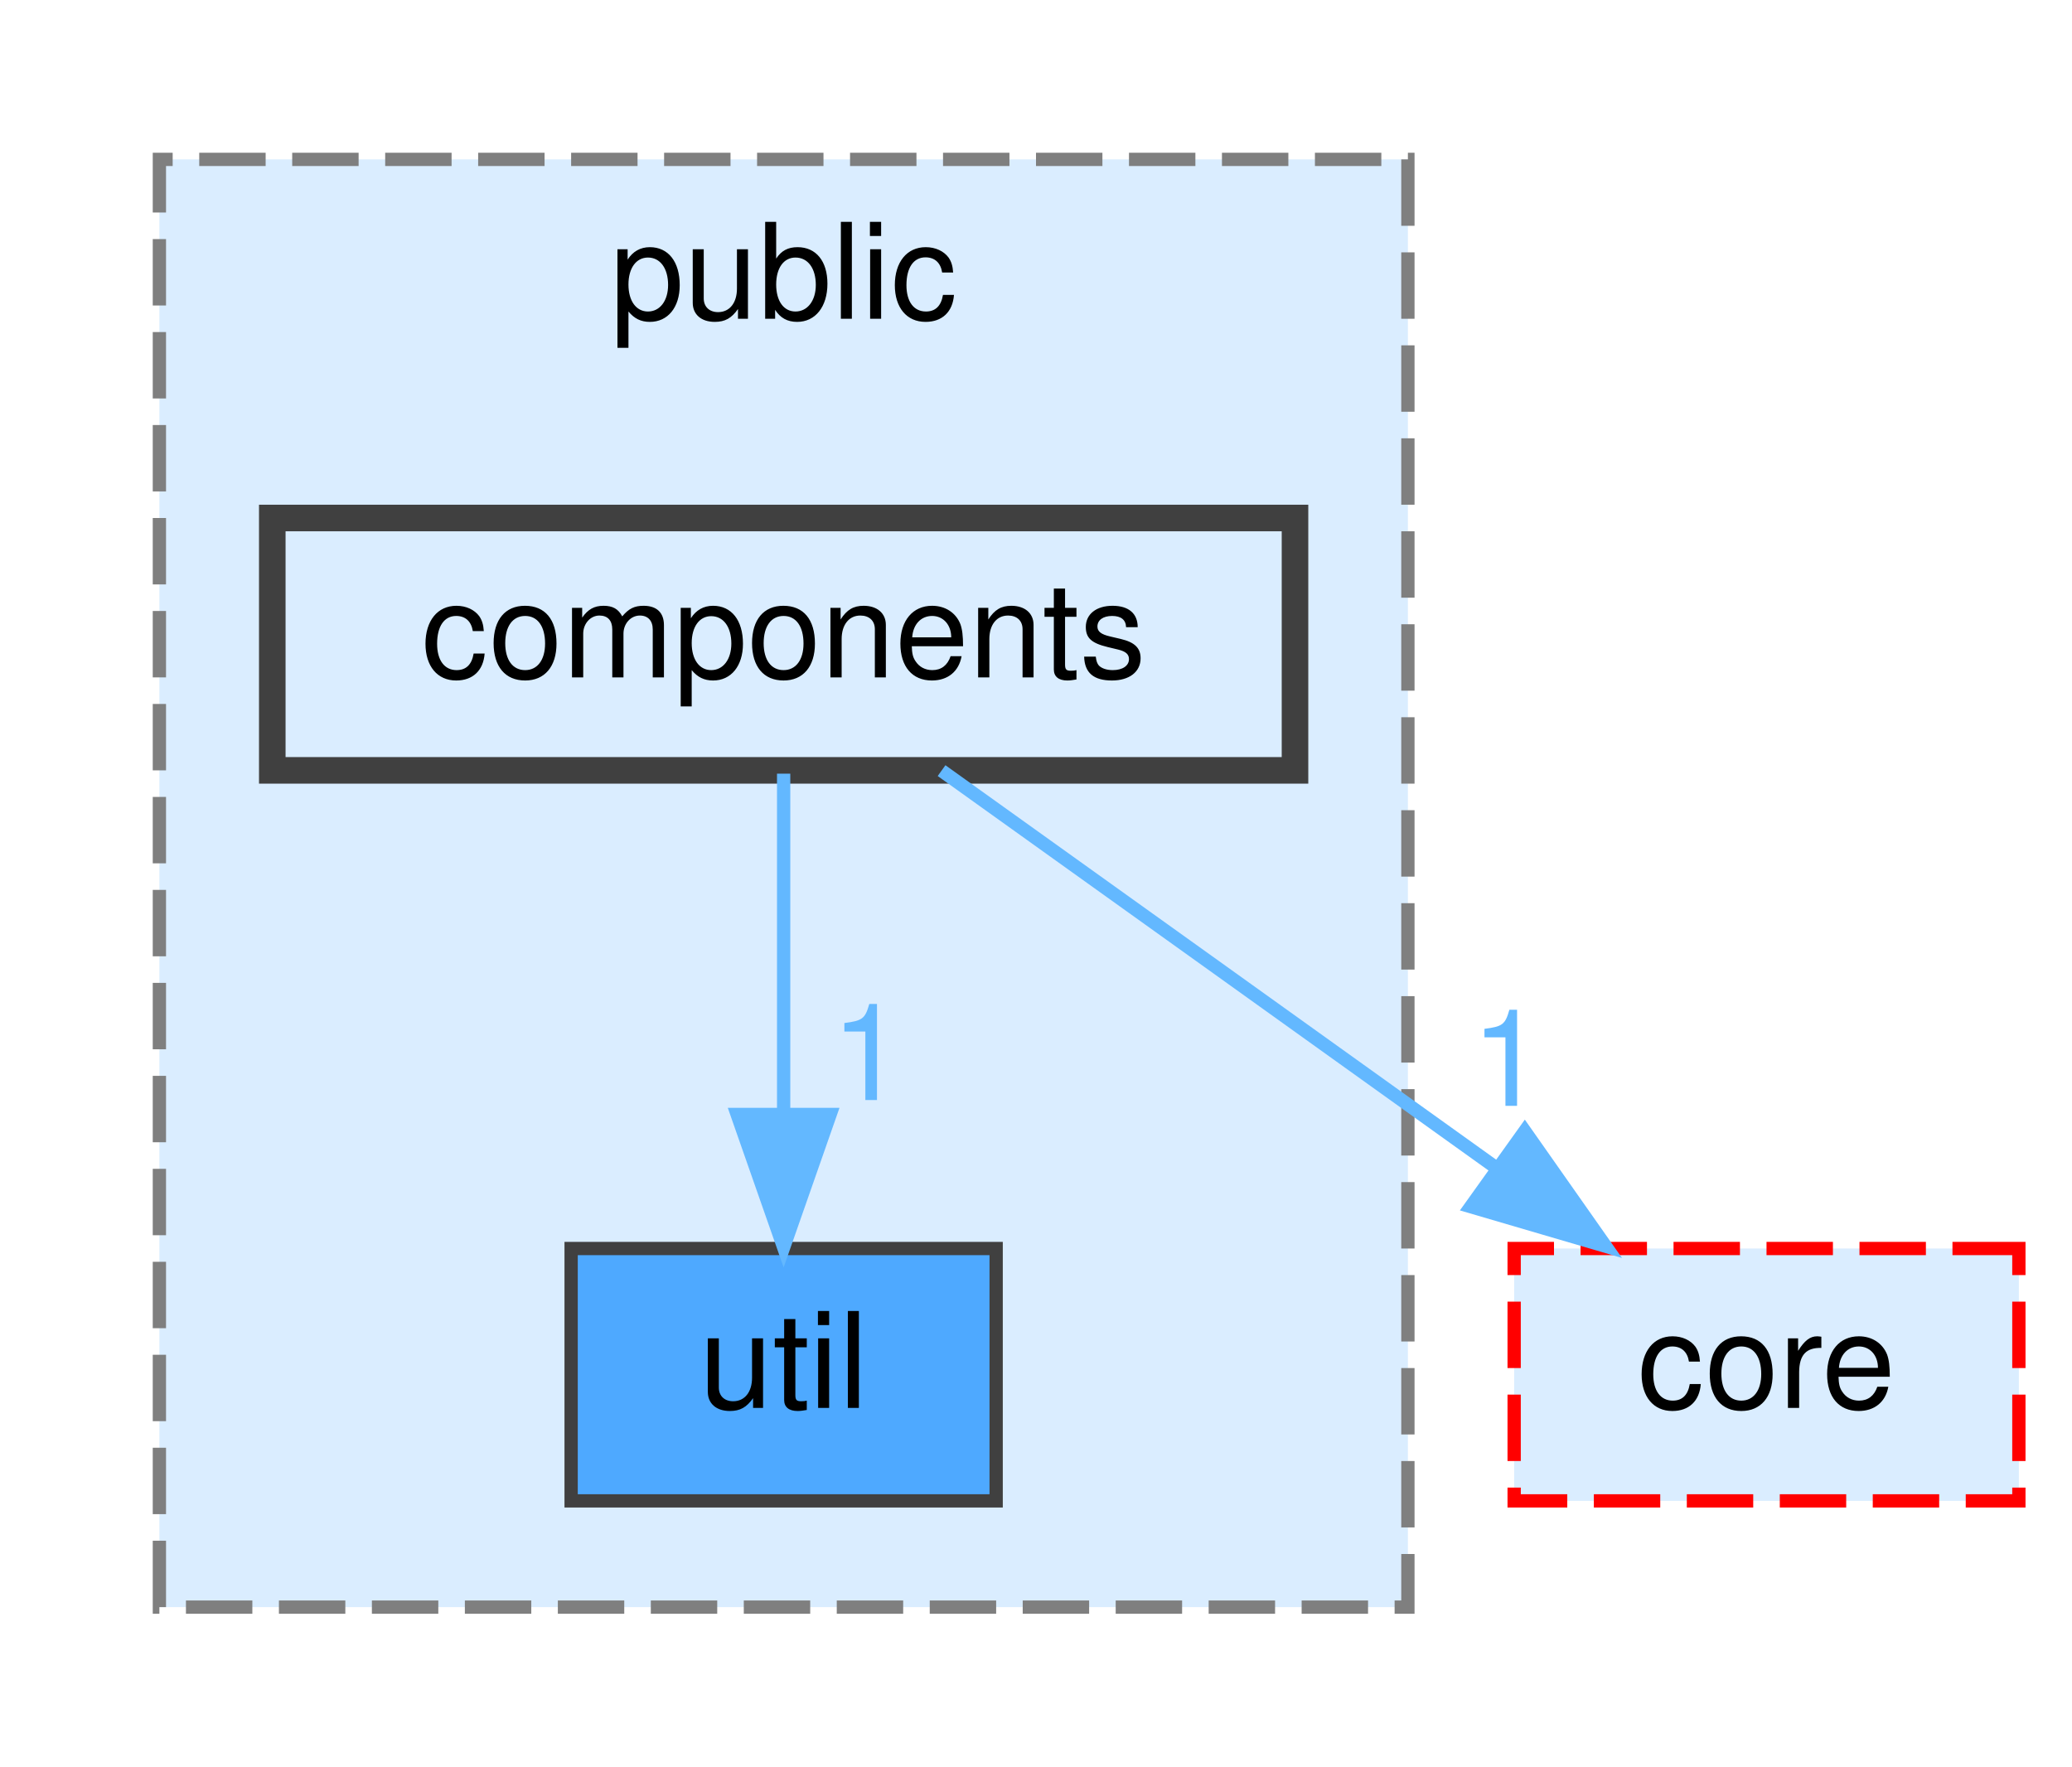
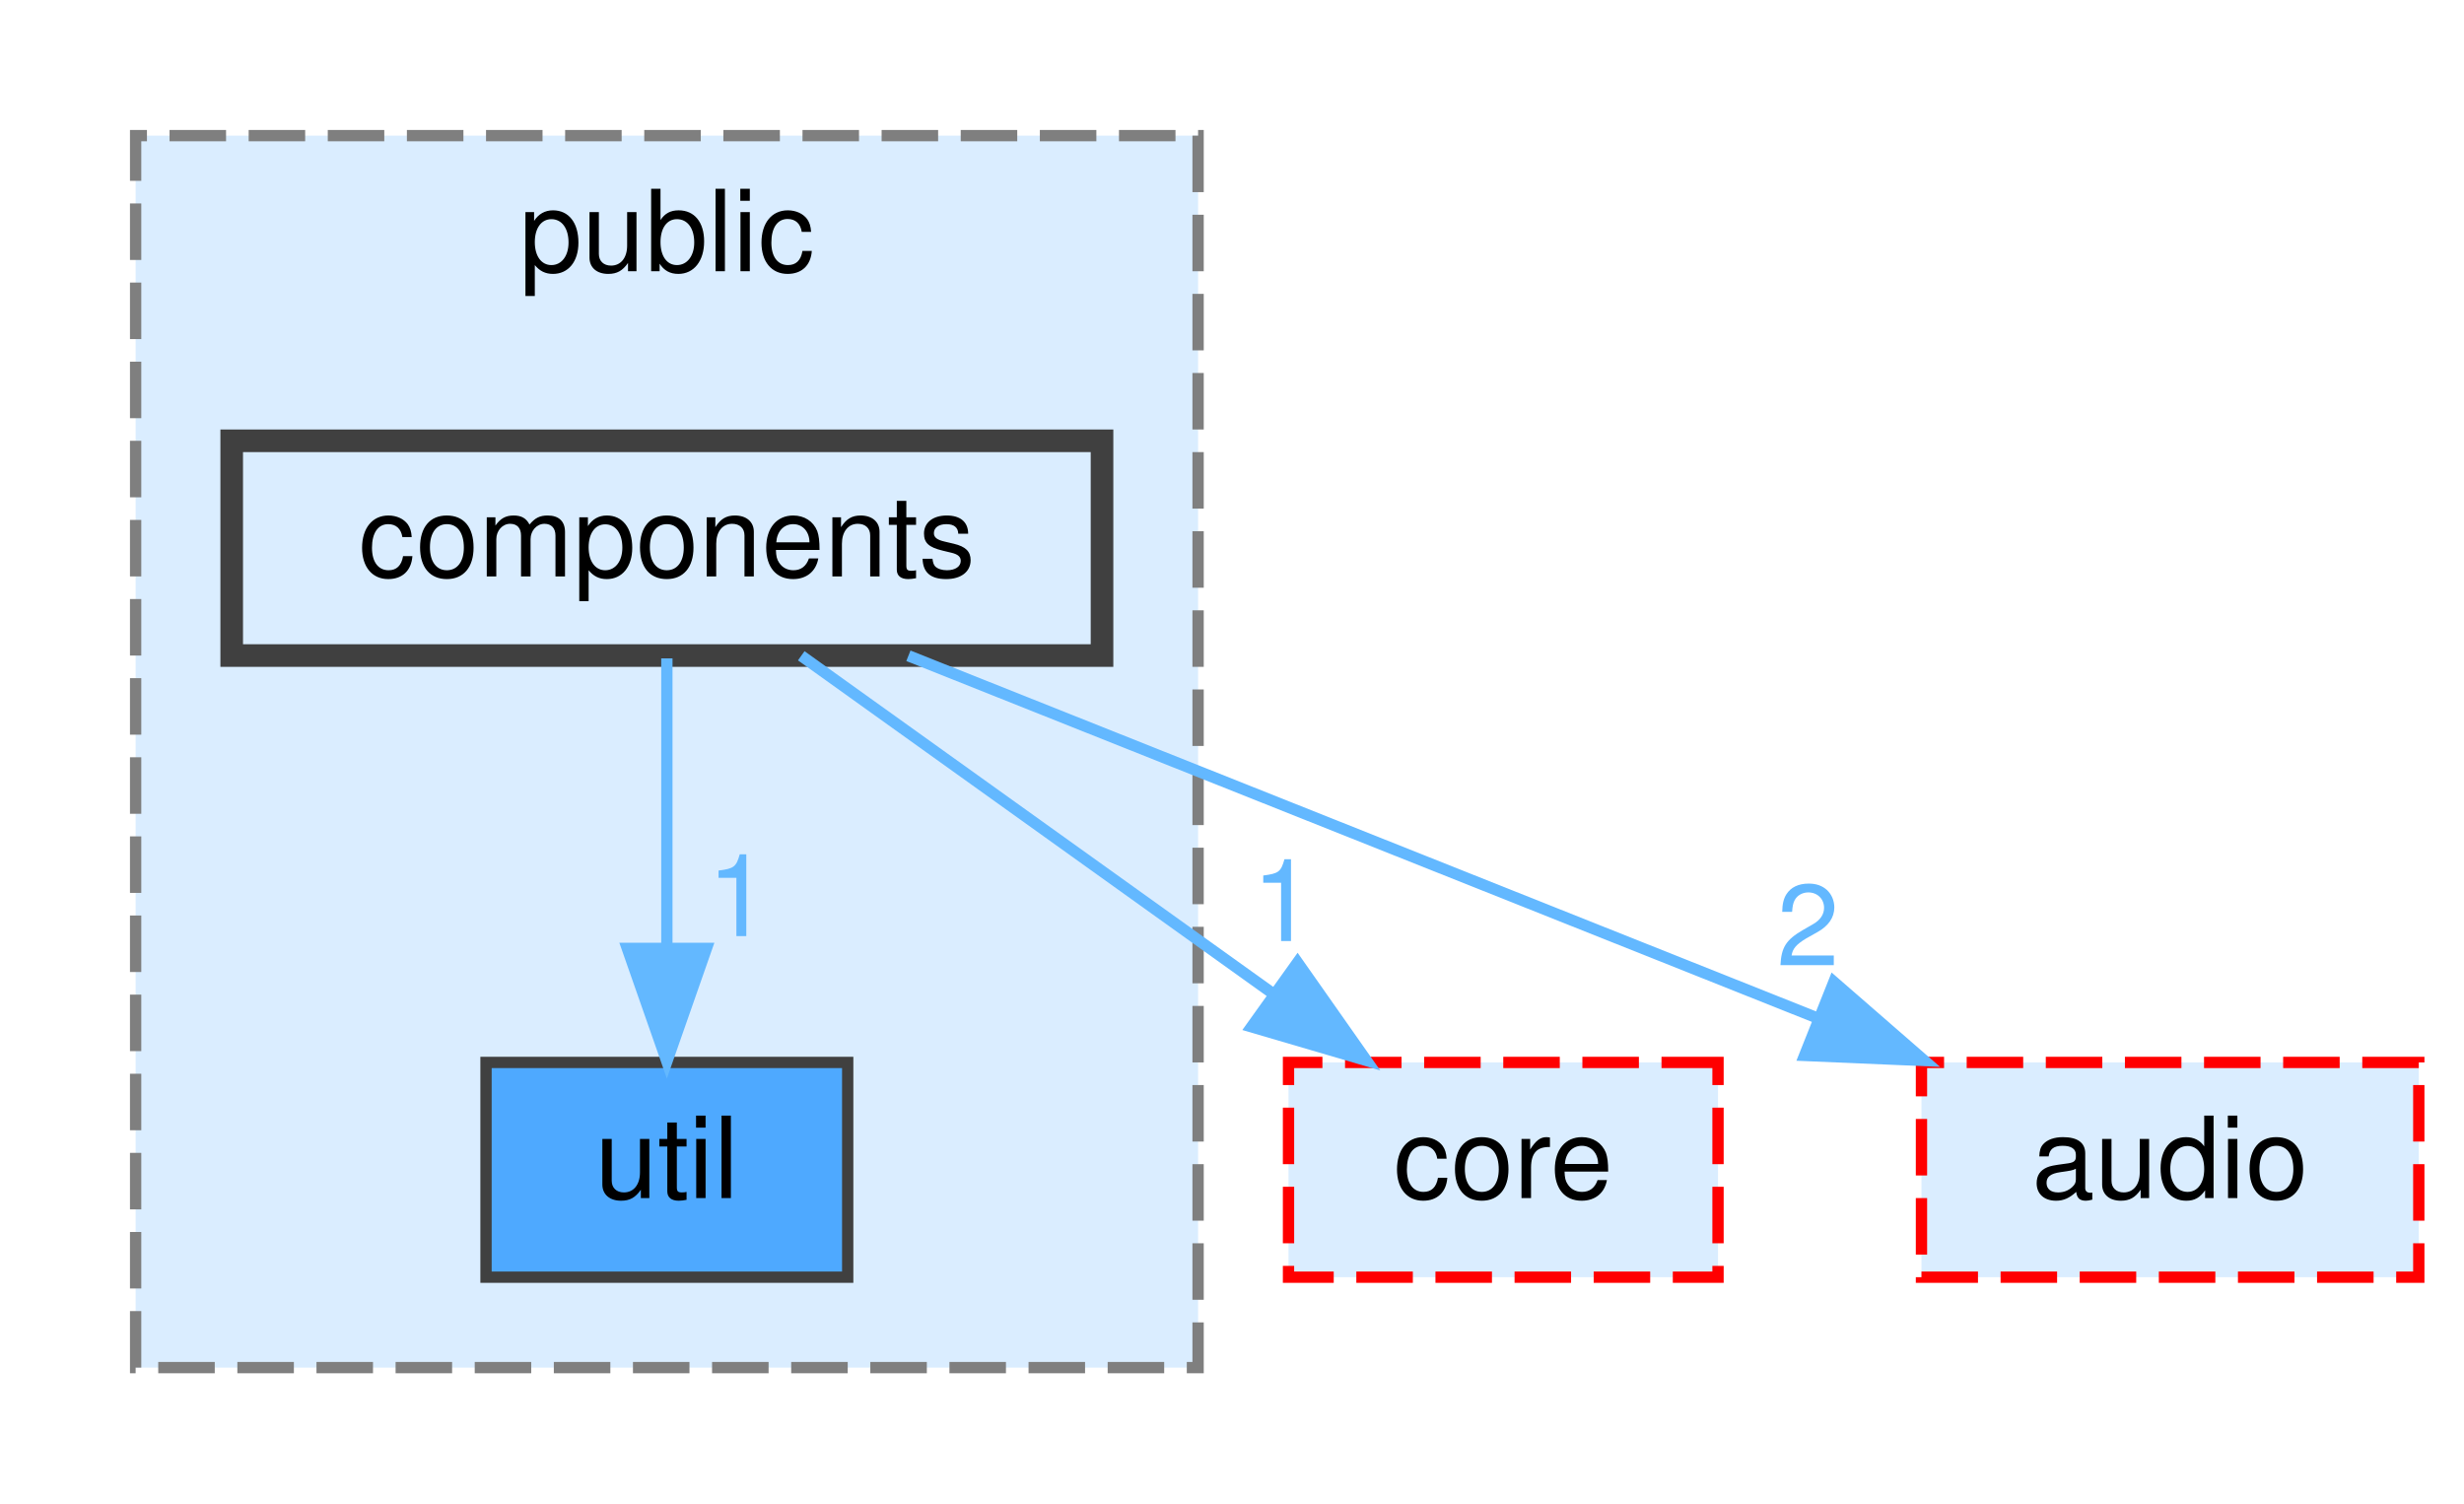
- <svg xmlns="http://www.w3.org/2000/svg" xmlns:xlink="http://www.w3.org/1999/xlink" width="156pt" height="133pt" viewBox="0.00 0.00 156.00 133.00">
+ <svg xmlns="http://www.w3.org/2000/svg" xmlns:xlink="http://www.w3.org/1999/xlink" width="218pt" height="133pt" viewBox="0.00 0.00 218.00 133.00">
  <g id="graph0" class="graph" transform="scale(1 1) rotate(0) translate(4 129)">
    <g id="clust1" class="cluster">
      <g id="a_clust1">
        <a xlink:href="dir_449e025360b1e0775671965c2105f9c1.html" target="_top" xlink:title="public">
          <polygon fill="#daedff" stroke="#7f7f7f" stroke-dasharray="5,2" points="8,-8 8,-117 102,-117 102,-8 8,-8" />
          <text text-anchor="middle" x="55" y="-105" font-family="Helvetica,sans-Serif" font-size="10.00">public</text>
        </a>
      </g>
    </g>
    <g id="node1" class="node">
      <g id="a_node1">
        <a xlink:href="dir_a49164a242c307165c720613e9741f63.html" target="_top" xlink:title="util">
          <polygon fill="#4ea9ff" stroke="#404040" points="71,-35 39,-35 39,-16 71,-16 71,-35" />
          <text text-anchor="middle" x="55" y="-23" font-family="Helvetica,sans-Serif" font-size="10.00">util</text>
        </a>
      </g>
    </g>
    <g id="node2" class="node">
      <g id="a_node2">
        <a xlink:href="dir_22f028d50d1daeafb0ac763ac6b1fa55.html" target="_top" xlink:title="components">
          <polygon fill="#daedff" stroke="#404040" stroke-width="2" points="93.5,-90 16.5,-90 16.5,-71 93.5,-71 93.5,-90" />
          <text text-anchor="middle" x="55" y="-78" font-family="Helvetica,sans-Serif" font-size="10.00">components</text>
        </a>
      </g>
    </g>
-     <g id="edge2" class="edge">
-       <g id="a_edge2">
+     <g id="edge3" class="edge">
+       <g id="a_edge3">
        <a xlink:href="dir_000001_000011.html" target="_top">
          <path fill="none" stroke="#63b8ff" d="M55,-70.75C55,-63.8 55,-53.85 55,-45.13" />
          <polygon fill="#63b8ff" stroke="#63b8ff" points="58.5,-45.09 55,-35.09 51.5,-45.09 58.5,-45.09" />
        </a>
      </g>
-       <g id="a_edge2-headlabel">
+       <g id="a_edge3-headlabel">
        <a xlink:href="dir_000001_000011.html" target="_top" xlink:title="1">
          <text text-anchor="middle" x="61.34" y="-46.18" font-family="Helvetica,sans-Serif" font-size="10.00" fill="#63b8ff">1</text>
        </a>
      </g>
    </g>
    <g id="node3" class="node">
      <g id="a_node3">
        <a xlink:href="dir_7f643b58e2241519524527f42d96aecd.html" target="_top" xlink:title="core">
          <polygon fill="#daedff" stroke="red" stroke-dasharray="5,2" points="148,-35 110,-35 110,-16 148,-16 148,-35" />
          <text text-anchor="middle" x="129" y="-23" font-family="Helvetica,sans-Serif" font-size="10.00">core</text>
        </a>
      </g>
    </g>
    <g id="edge1" class="edge">
      <g id="a_edge1">
        <a xlink:href="dir_000001_000002.html" target="_top">
          <path fill="none" stroke="#63b8ff" d="M66.89,-70.98C78.15,-62.92 95.29,-50.65 108.71,-41.03" />
          <polygon fill="#63b8ff" stroke="#63b8ff" points="110.8,-43.84 116.89,-35.17 106.73,-38.15 110.8,-43.84" />
        </a>
      </g>
      <g id="a_edge1-headlabel">
        <a xlink:href="dir_000001_000002.html" target="_top" xlink:title="1">
          <text text-anchor="middle" x="109.53" y="-45.74" font-family="Helvetica,sans-Serif" font-size="10.00" fill="#63b8ff">1</text>
        </a>
      </g>
    </g>
+     <g id="node4" class="node">
+       <g id="a_node4">
+         <a xlink:href="dir_9f8aea6aa0d0f8b2278afd3a6ed97649.html" target="_top" xlink:title="audio">
+           <polygon fill="#daedff" stroke="red" stroke-dasharray="5,2" points="210,-35 166,-35 166,-16 210,-16 210,-35" />
+           <text text-anchor="middle" x="188" y="-23" font-family="Helvetica,sans-Serif" font-size="10.00">audio</text>
+         </a>
+       </g>
+     </g>
+     <g id="edge2" class="edge">
+       <g id="a_edge2">
+         <a xlink:href="dir_000001_000000.html" target="_top">
+           <path fill="none" stroke="#63b8ff" d="M76.37,-70.98C98.15,-62.3 132.16,-48.75 156.92,-38.88" />
+           <polygon fill="#63b8ff" stroke="#63b8ff" points="158.25,-42.12 166.24,-35.17 155.66,-35.62 158.25,-42.12" />
+         </a>
+       </g>
+       <g id="a_edge2-headlabel">
+         <a xlink:href="dir_000001_000000.html" target="_top" xlink:title="2">
+           <text text-anchor="middle" x="155.96" y="-43.59" font-family="Helvetica,sans-Serif" font-size="10.00" fill="#63b8ff">2</text>
+         </a>
+       </g>
+     </g>
  </g>
</svg>
